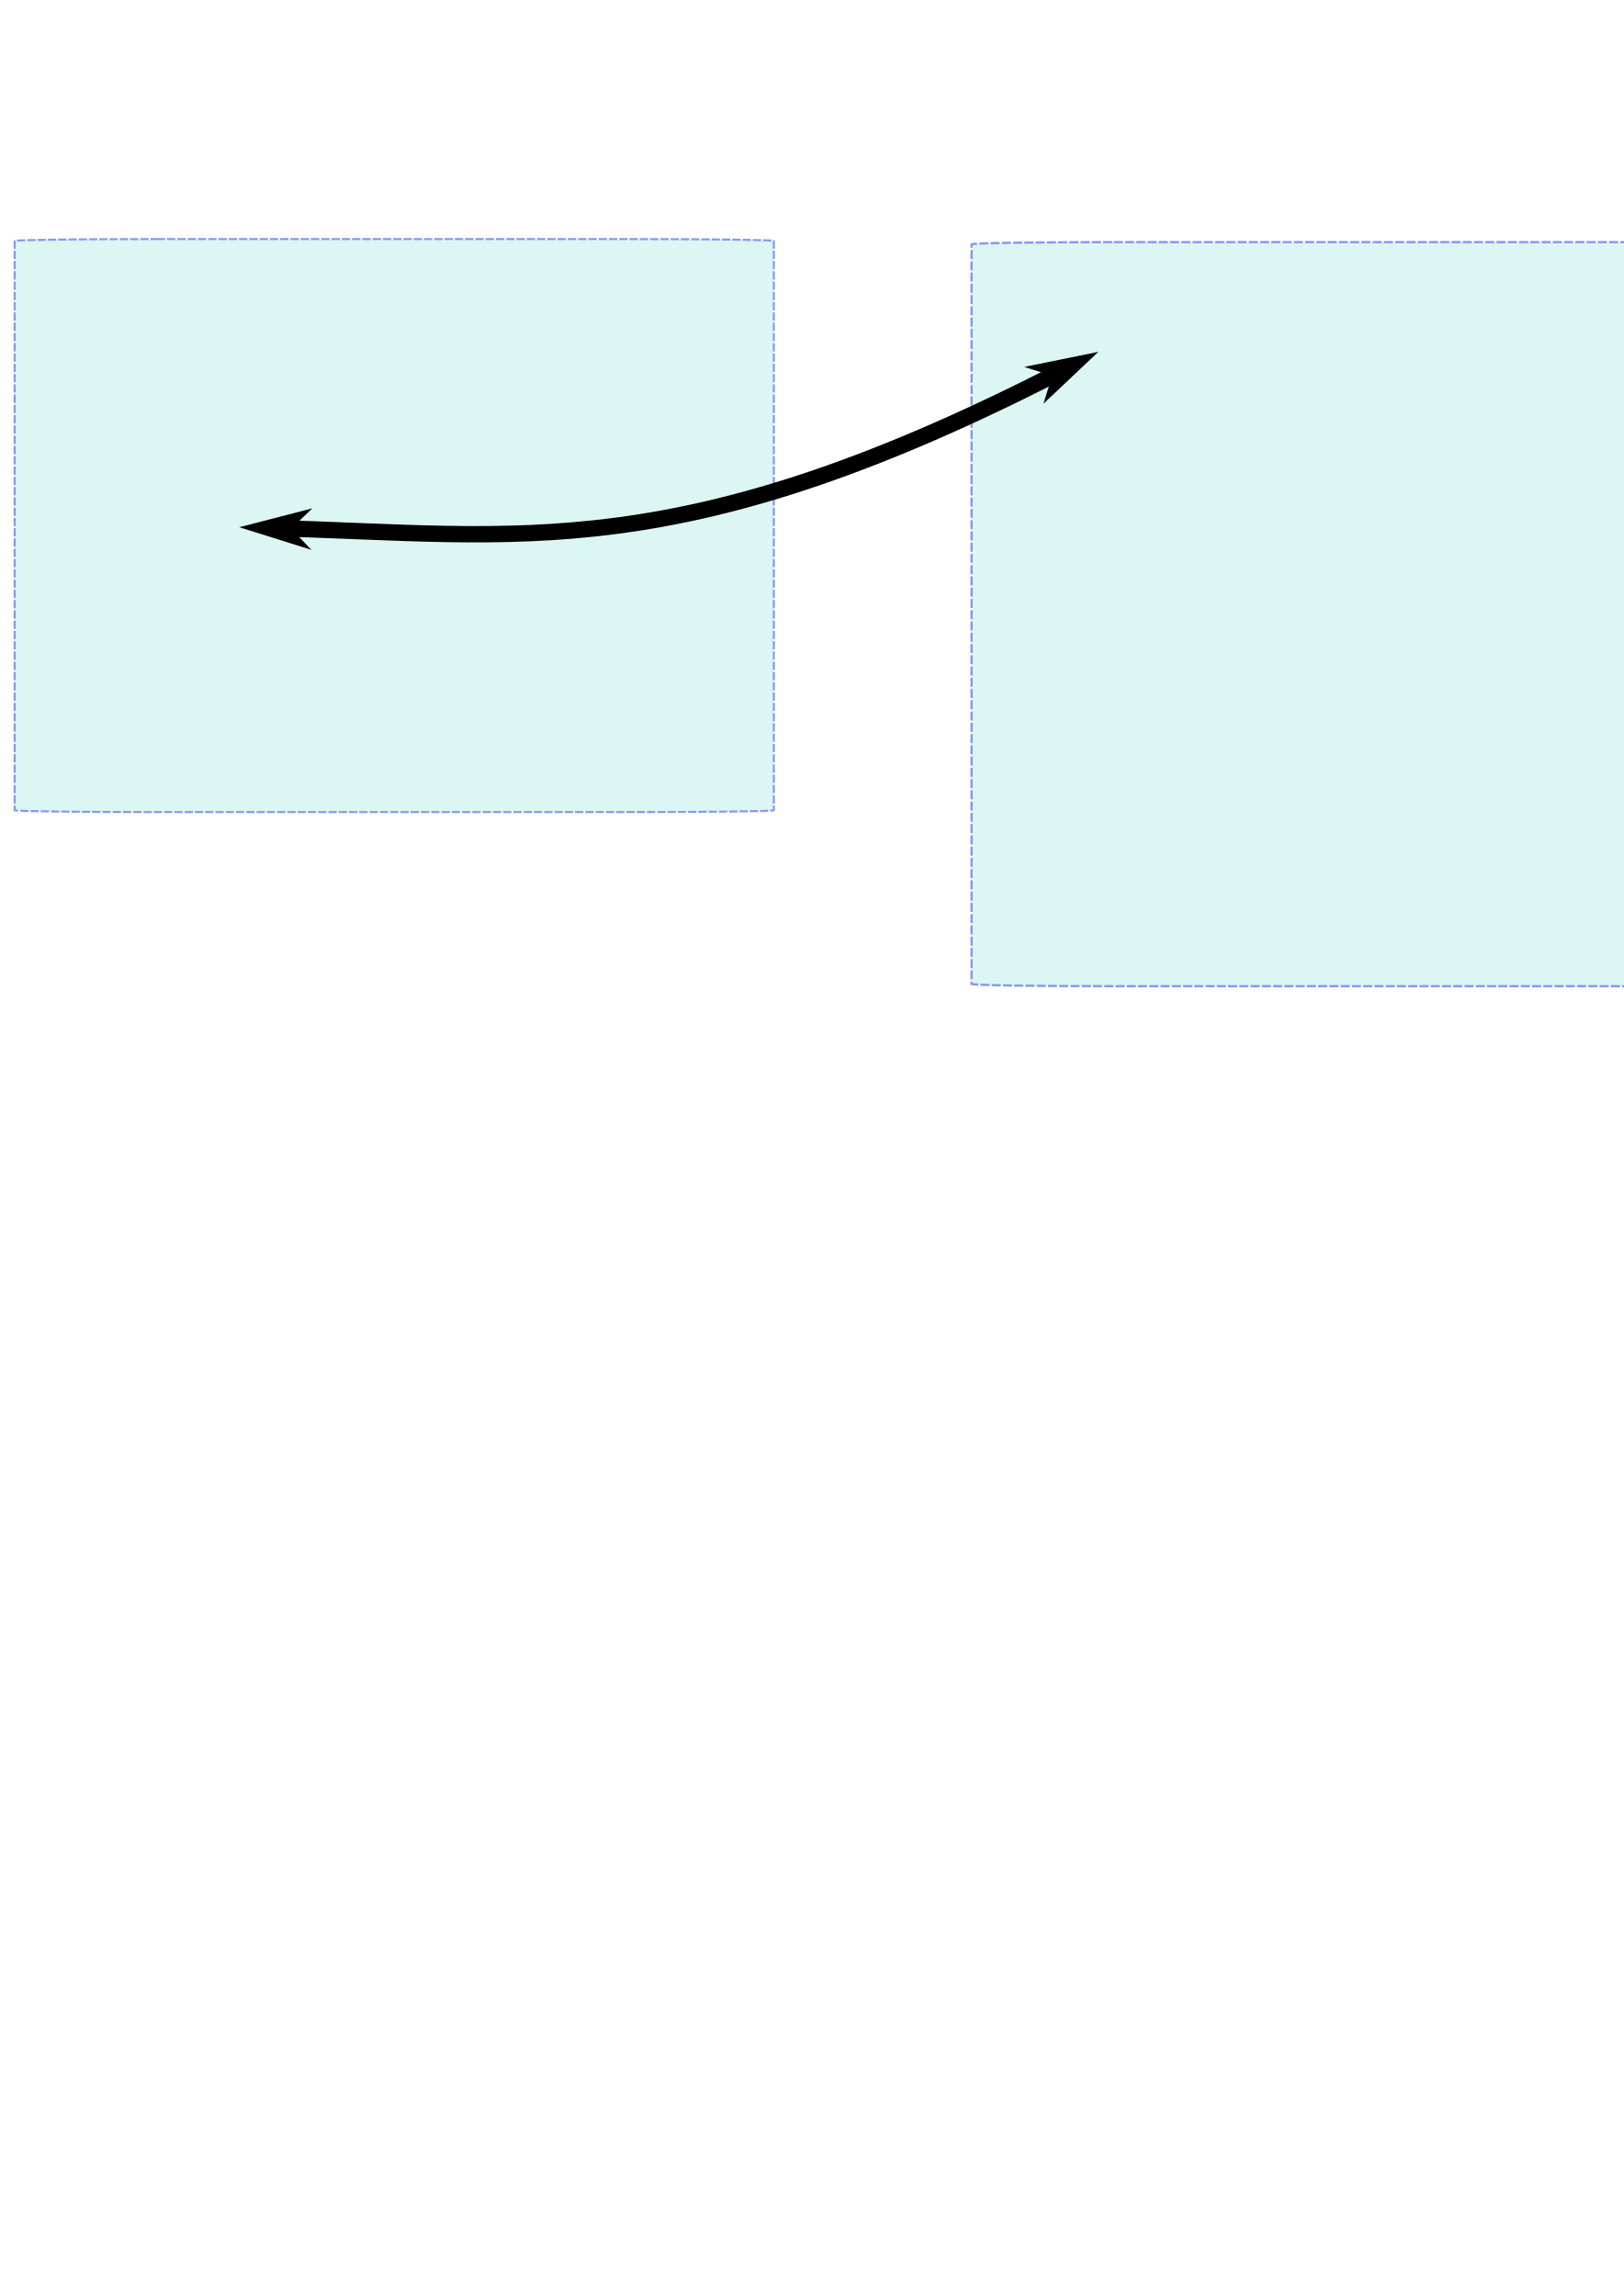
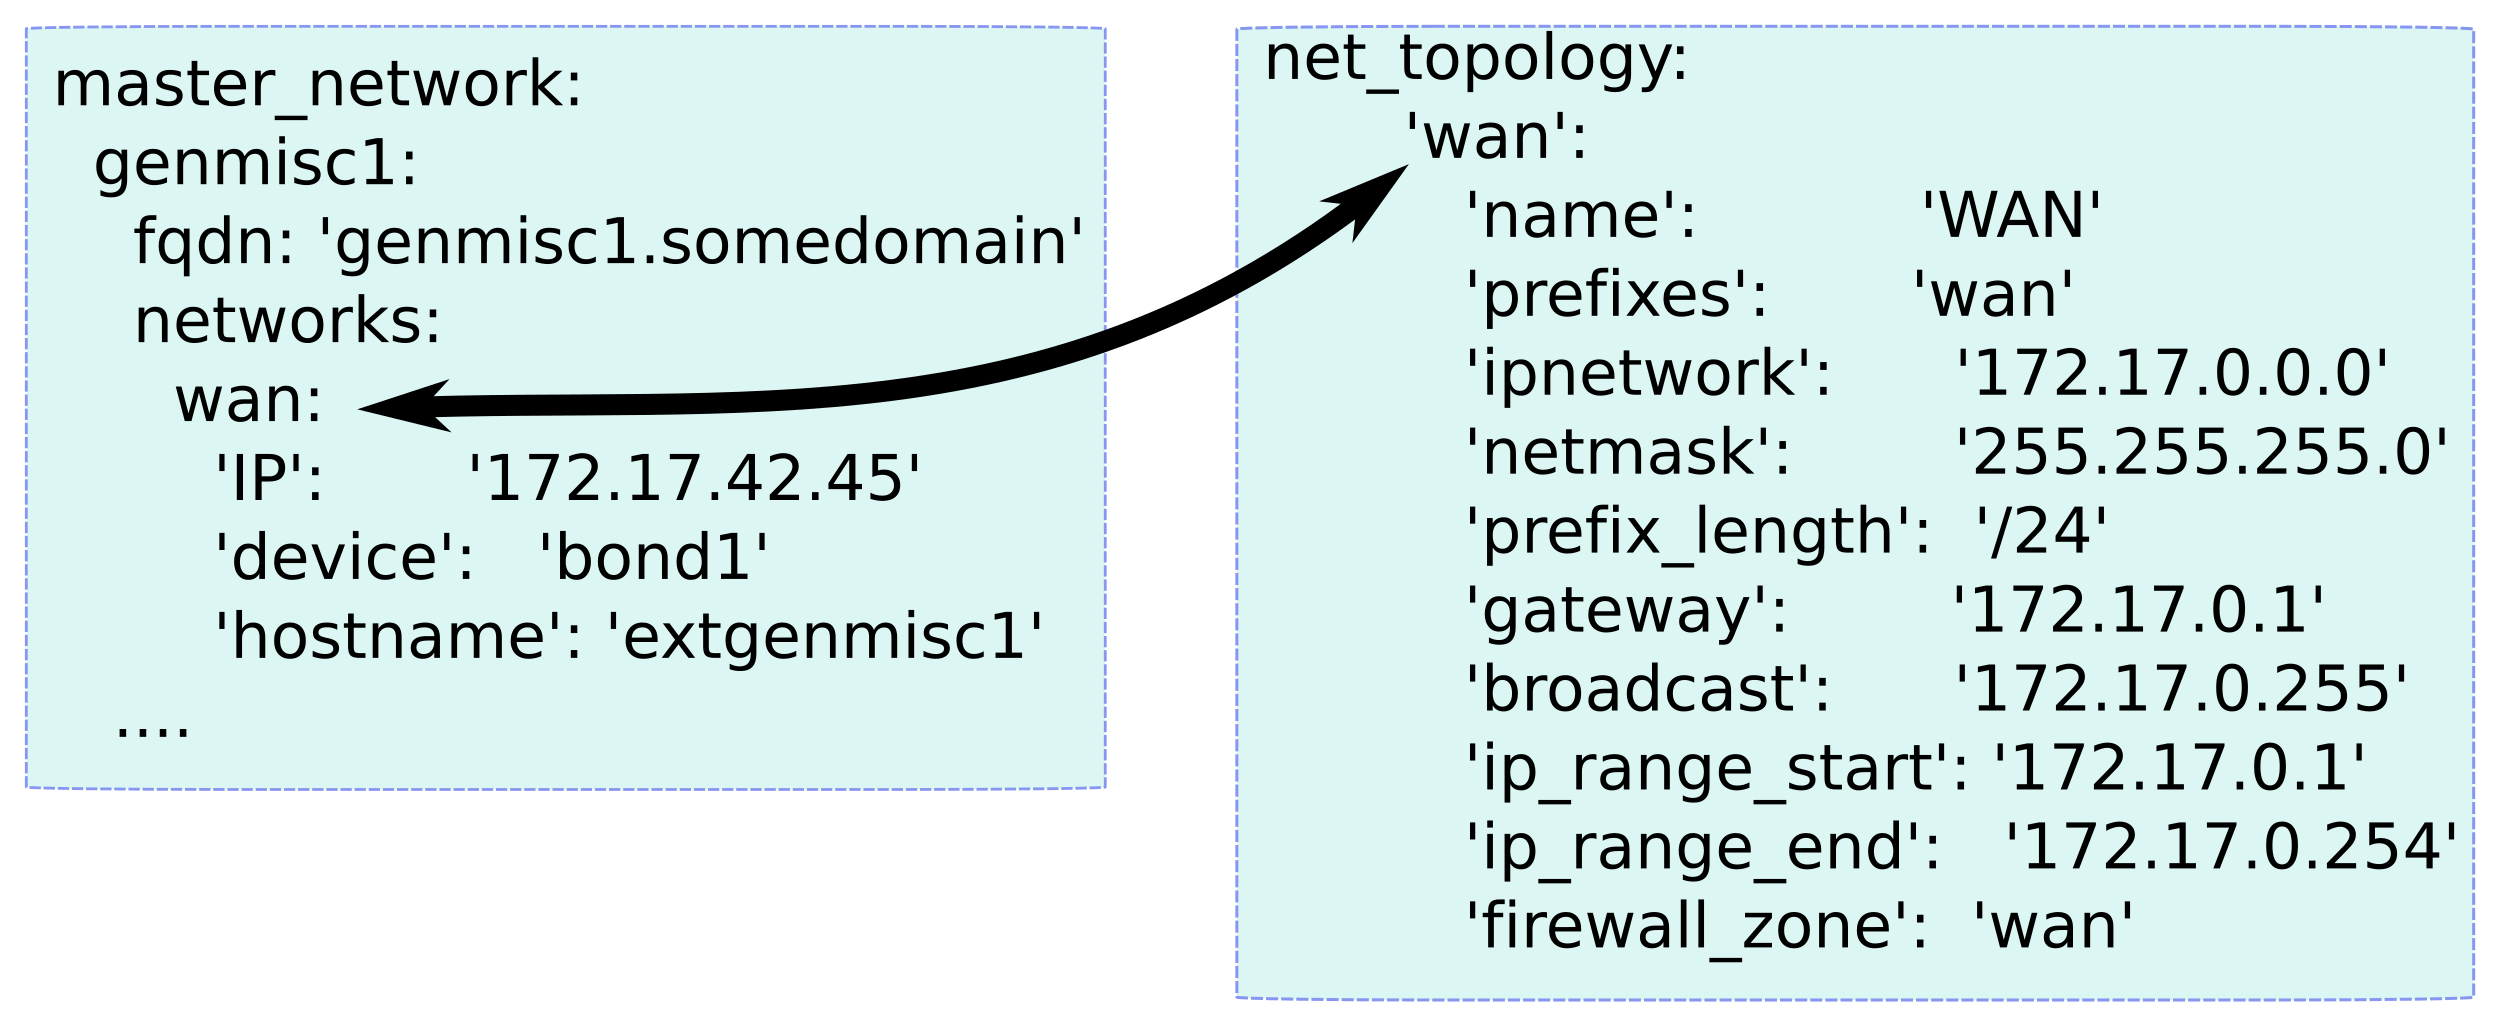
- <svg xmlns="http://www.w3.org/2000/svg" width="210mm" height="297mm" id="svg2" version="1.1">
+ <svg xmlns="http://www.w3.org/2000/svg" width="950" height="390" id="svg2" version="1.1">
  <defs id="defs4">
    <marker orient="auto" refY="0" refX="0" id="Arrow1Sstart" style="overflow:visible">
      <path id="path17868" d="M 0,0 5,-5 -12.5,0 5,5 0,0 z" style="fill-rule:evenodd;stroke:#000000;stroke-width:1pt" transform="matrix(0.2,0,0,0.2,1.2,0)" />
    </marker>
    <marker orient="auto" refY="0" refX="0" id="Arrow1Send" style="overflow:visible">
      <path id="path17871" d="M 0,0 5,-5 -12.5,0 5,5 0,0 z" style="fill-rule:evenodd;stroke:#000000;stroke-width:1pt" transform="matrix(-0.2,0,0,-0.2,-1.2,0)" />
    </marker>
    <marker orient="auto" refY="0" refX="0" id="Arrow1Sstart-9" style="overflow:visible">
      <path id="path17868-6" d="M 0,0 5,-5 -12.5,0 5,5 0,0 z" style="fill-rule:evenodd;stroke:#000000;stroke-width:1pt" transform="matrix(0.2,0,0,0.2,1.2,0)" />
    </marker>
    <marker orient="auto" refY="0" refX="0" id="Arrow1Send-2" style="overflow:visible">
      <path id="path17871-9" d="M 0,0 5,-5 -12.5,0 5,5 0,0 z" style="fill-rule:evenodd;stroke:#000000;stroke-width:1pt" transform="matrix(-0.2,0,0,-0.2,-1.2,0)" />
    </marker>
  </defs>
-   <g id="layer3">
-     <rect style="fill:#dbf6f3;fill-opacity:1;fill-rule:nonzero;stroke:#8797f1;stroke-width:1.101;stroke-linecap:butt;stroke-miterlimit:4;stroke-opacity:1;stroke-dasharray:4.402, 1.101;stroke-dashoffset:0" id="rect2925" width="438.845" height="363.78" x="474.934" y="118.373" rx="69.505" ry="1.079" />
-   </g>
-   <g id="layer2">
-     <rect style="fill:#dbf6f3;fill-opacity:1;fill-rule:nonzero;stroke:#8797f1;stroke-width:1.005;stroke-linecap:butt;stroke-miterlimit:4;stroke-opacity:1;stroke-dasharray:4.018, 1.005;stroke-dashoffset:0" id="rect2869" width="371.093" height="280.149" x="7.17" y="116.881" rx="69.523" ry="0.899" />
-     <flowRoot xml:space="preserve" id="flowRoot2871" style="font-size:14px;font-style:normal;font-weight:normal;fill:#000000;fill-opacity:1;stroke:none;font-family:Bitstream Vera Sans" transform="translate(284.3832,-483.5958)">
-       <flowRegion id="flowRegion2873">
-         <rect id="rect2875" width="457.612" height="451.837" x="193.438" y="594.751" />
-       </flowRegion>
-       <flowPara id="flowPara2883" style="font-size:24px;font-style:normal;font-variant:normal;font-weight:normal;font-stretch:normal;text-align:start;line-height:125%;writing-mode:lr-tb;text-anchor:start;font-family:Arial;-inkscape-font-specification:Arial">net_topology:</flowPara>
-       <flowPara id="flowPara2885" style="font-size:24px;font-style:normal;font-variant:normal;font-weight:normal;font-stretch:normal;text-align:start;line-height:125%;writing-mode:lr-tb;text-anchor:start;font-family:Arial;-inkscape-font-specification:Arial">       'wan':</flowPara>
-       <flowPara id="flowPara2887" style="font-size:24px;font-style:normal;font-variant:normal;font-weight:normal;font-stretch:normal;text-align:start;line-height:125%;writing-mode:lr-tb;text-anchor:start;font-family:Arial;-inkscape-font-specification:Arial">          'name':           'WAN'</flowPara>
-       <flowPara id="flowPara2889" style="font-size:24px;font-style:normal;font-variant:normal;font-weight:normal;font-stretch:normal;text-align:start;line-height:125%;writing-mode:lr-tb;text-anchor:start;font-family:Arial;-inkscape-font-specification:Arial">          'prefixes':       'wan'</flowPara>
-       <flowPara id="flowPara2891" style="font-size:24px;font-style:normal;font-variant:normal;font-weight:normal;font-stretch:normal;text-align:start;line-height:125%;writing-mode:lr-tb;text-anchor:start;font-family:Arial;-inkscape-font-specification:Arial">          'ipnetwork':      '172.17.0.0.0'</flowPara>
-       <flowPara id="flowPara2893" style="font-size:24px;font-style:normal;font-variant:normal;font-weight:normal;font-stretch:normal;text-align:start;line-height:125%;writing-mode:lr-tb;text-anchor:start;font-family:Arial;-inkscape-font-specification:Arial">          'netmask':        '255.255.255.0'</flowPara>
-       <flowPara id="flowPara2895" style="font-size:24px;font-style:normal;font-variant:normal;font-weight:normal;font-stretch:normal;text-align:start;line-height:125%;writing-mode:lr-tb;text-anchor:start;font-family:Arial;-inkscape-font-specification:Arial">          'prefix_length':  '/24'</flowPara>
-       <flowPara id="flowPara2897" style="font-size:24px;font-style:normal;font-variant:normal;font-weight:normal;font-stretch:normal;text-align:start;line-height:125%;writing-mode:lr-tb;text-anchor:start;font-family:Arial;-inkscape-font-specification:Arial">          'gateway':        '172.17.0.1'</flowPara>
-       <flowPara id="flowPara2899" style="font-size:24px;font-style:normal;font-variant:normal;font-weight:normal;font-stretch:normal;text-align:start;line-height:125%;writing-mode:lr-tb;text-anchor:start;font-family:Arial;-inkscape-font-specification:Arial">          'broadcast':      '172.17.0.255'</flowPara>
-       <flowPara id="flowPara2901" style="font-size:24px;font-style:normal;font-variant:normal;font-weight:normal;font-stretch:normal;text-align:start;line-height:125%;writing-mode:lr-tb;text-anchor:start;font-family:Arial;-inkscape-font-specification:Arial">          'ip_range_start': '172.17.0.1'</flowPara>
-       <flowPara id="flowPara2903" style="font-size:24px;font-style:normal;font-variant:normal;font-weight:normal;font-stretch:normal;text-align:start;line-height:125%;writing-mode:lr-tb;text-anchor:start;font-family:Arial;-inkscape-font-specification:Arial">          'ip_range_end':   '172.17.0.254'</flowPara>
-       <flowPara id="flowPara2905">
-         <flowSpan style="font-size:24px;font-style:normal;font-variant:normal;font-weight:normal;font-stretch:normal;text-align:start;line-height:125%;writing-mode:lr-tb;text-anchor:start;font-family:Arial;-inkscape-font-specification:Arial" id="flowSpan2922">          'firewall_zone':  'wan</flowSpan>'</flowPara>
-       <flowPara id="flowPara2907" />
-       <flowPara id="flowPara2909" />
-     </flowRoot>
-   </g>
-   <g id="layer1">
-     <flowRoot xml:space="preserve" id="flowRoot2818" style="font-size:14px;font-style:normal;font-weight:normal;fill:#000000;fill-opacity:1;stroke:none;font-family:Bitstream Vera Sans" transform="matrix(1.022003,0,0,1.068328,-119.8513,9.898721)">
-       <flowRegion id="flowRegion2820">
-         <rect id="rect2822" width="640.945" height="389.764" x="132.808" y="95.276" />
-       </flowRegion>
-       <flowPara id="flowPara2826" style="font-size:24.302px;font-style:normal;font-variant:normal;font-weight:normal;font-stretch:normal;text-align:start;line-height:125%;writing-mode:lr-tb;text-anchor:start;font-family:Arial;-inkscape-font-specification:Arial">master_network: </flowPara>
-       <flowPara id="flowPara2858" style="font-size:24.302px;font-style:normal;font-variant:normal;font-weight:normal;font-stretch:normal;text-align:start;line-height:125%;writing-mode:lr-tb;text-anchor:start;font-family:Arial;-inkscape-font-specification:Arial">  genmisc1:</flowPara>
-       <flowPara id="flowPara2828" style="font-size:24.302px;font-style:normal;font-variant:normal;font-weight:normal;font-stretch:normal;text-align:start;line-height:125%;writing-mode:lr-tb;text-anchor:start;font-family:Arial;-inkscape-font-specification:Arial">    fqdn: 'genmisc1.somedomain'</flowPara>
-       <flowPara id="flowPara2830" style="font-size:24.302px;font-style:normal;font-variant:normal;font-weight:normal;font-stretch:normal;text-align:start;line-height:125%;writing-mode:lr-tb;text-anchor:start;font-family:Arial;-inkscape-font-specification:Arial">    networks:</flowPara>
-       <flowPara id="flowPara2832" style="font-size:24.302px;font-style:normal;font-variant:normal;font-weight:normal;font-stretch:normal;text-align:start;line-height:125%;writing-mode:lr-tb;text-anchor:start;font-family:Arial;-inkscape-font-specification:Arial">      wan:</flowPara>
-       <flowPara id="flowPara2834" style="font-size:24.302px;font-style:normal;font-variant:normal;font-weight:normal;font-stretch:normal;text-align:start;line-height:125%;writing-mode:lr-tb;text-anchor:start;font-family:Arial;-inkscape-font-specification:Arial">        'IP':       '172.17.42.45'</flowPara>
-       <flowPara id="flowPara2836" style="font-size:24.302px;font-style:normal;font-variant:normal;font-weight:normal;font-stretch:normal;text-align:start;line-height:125%;writing-mode:lr-tb;text-anchor:start;font-family:Arial;-inkscape-font-specification:Arial">        'device':   'bond1'</flowPara>
-       <flowPara id="flowPara2838" style="font-size:24.302px;font-style:normal;font-variant:normal;font-weight:normal;font-stretch:normal;text-align:start;line-height:125%;writing-mode:lr-tb;text-anchor:start;font-family:Arial;-inkscape-font-specification:Arial">        'hostname': 'extgenmisc1'</flowPara>
-       <flowPara id="flowPara2846">   ....  </flowPara>
-       <flowPara id="flowPara2848" />
-       <flowPara id="flowPara2850" />
-       <flowPara id="flowPara2852" />
-       <flowPara id="flowPara2854" />
-     </flowRoot>
-     <path style="fill:none;stroke:#000000;stroke-width:7.989;stroke-linecap:butt;stroke-linejoin:miter;stroke-miterlimit:4;stroke-opacity:1;stroke-dasharray:none;marker-start:url(#Arrow1Sstart);marker-end:url(#Arrow1Send)" d="M 524.217,178.604 C 332.175,278.31 254.872,261.299 131.224,258.122" id="path17850-0-2-7-5-0-0-1-6-0-8-1-67-5" />
+   <g id="layer2" style="display:inline" transform="translate(0,-107.3622)">
+     <rect style="fill:#dbf6f3;fill-opacity:1;fill-rule:nonzero;stroke:#8797f1;stroke-width:1.074;stroke-linecap:butt;stroke-miterlimit:4;stroke-opacity:1;stroke-dasharray:4.297, 1.074;stroke-dashoffset:0" id="rect2869" width="410" height="290" x="10" y="117.362" rx="76.812" ry="0.93" />
+     <rect style="fill:#dbf6f3;fill-opacity:1;fill-rule:nonzero;stroke:#8797f1;stroke-width:1.149;stroke-linecap:butt;stroke-miterlimit:4;stroke-opacity:1;stroke-dasharray:4.595, 1.149;stroke-dashoffset:0;display:inline" id="rect2925" width="470" height="370" x="470" y="117.362" rx="74.439" ry="1.098" />
+     <path style="fill:none;stroke:#000000;stroke-width:7.989;stroke-linecap:butt;stroke-linejoin:miter;stroke-miterlimit:4;stroke-opacity:1;stroke-dasharray:none;marker-start:url(#Arrow1Sstart);marker-end:url(#Arrow1Send);display:inline" d="M 524.217,178.604 C 400,277.362 280,257.362 150,262.362" id="path17850-0-2-7-5-0-0-1-6-0-8-1-67-5" />
+     <text xml:space="preserve" style="font-size:40px;font-style:normal;font-weight:normal;fill:#000000;fill-opacity:1;stroke:none;font-family:Bitstream Vera Sans" x="20" y="147.362" id="text3666">
+       <tspan id="tspan3668" x="20" y="147.362" style="font-size:24px;font-style:normal;font-variant:normal;font-weight:normal;font-stretch:normal;font-family:DejaVu Sans;-inkscape-font-specification:DejaVu Sans">master_network: </tspan>
+       <tspan x="20" y="177.362" id="tspan3670" style="font-size:24px;font-style:normal;font-variant:normal;font-weight:normal;font-stretch:normal;font-family:DejaVu Sans;-inkscape-font-specification:DejaVu Sans">  genmisc1:</tspan>
+       <tspan x="20" y="207.362" id="tspan3672" style="font-size:24px;font-style:normal;font-variant:normal;font-weight:normal;font-stretch:normal;font-family:DejaVu Sans;-inkscape-font-specification:DejaVu Sans">    fqdn: 'genmisc1.somedomain'</tspan>
+       <tspan x="20" y="237.362" id="tspan3674" style="font-size:24px;font-style:normal;font-variant:normal;font-weight:normal;font-stretch:normal;font-family:DejaVu Sans;-inkscape-font-specification:DejaVu Sans">    networks:</tspan>
+       <tspan x="20" y="267.362" id="tspan3676" style="font-size:24px;font-style:normal;font-variant:normal;font-weight:normal;font-stretch:normal;font-family:DejaVu Sans;-inkscape-font-specification:DejaVu Sans">      wan:</tspan>
+       <tspan x="20" y="297.362" id="tspan3678" style="font-size:24px;font-style:normal;font-variant:normal;font-weight:normal;font-stretch:normal;font-family:DejaVu Sans;-inkscape-font-specification:DejaVu Sans">        'IP':       '172.17.42.45'</tspan>
+       <tspan x="20" y="327.362" id="tspan3680" style="font-size:24px;font-style:normal;font-variant:normal;font-weight:normal;font-stretch:normal;font-family:DejaVu Sans;-inkscape-font-specification:DejaVu Sans">        'device':   'bond1'</tspan>
+       <tspan x="20" y="357.362" id="tspan3682" style="font-size:24px;font-style:normal;font-variant:normal;font-weight:normal;font-stretch:normal;font-family:DejaVu Sans;-inkscape-font-specification:DejaVu Sans">        'hostname': 'extgenmisc1'</tspan>
+       <tspan x="20" y="387.362" id="tspan3684" style="font-size:24px;font-style:normal;font-variant:normal;font-weight:normal;font-stretch:normal;font-family:DejaVu Sans;-inkscape-font-specification:DejaVu Sans">   ....  </tspan>
+       <tspan x="20" y="417.362" id="tspan3686" style="font-size:24px;font-style:normal;font-variant:normal;font-weight:normal;font-stretch:normal;font-family:DejaVu Sans;-inkscape-font-specification:DejaVu Sans" />
+       <tspan x="20" y="447.362" id="tspan3688" style="font-size:24px;font-style:normal;font-variant:normal;font-weight:normal;font-stretch:normal;font-family:DejaVu Sans;-inkscape-font-specification:DejaVu Sans" />
+     </text>
+     <text xml:space="preserve" style="font-size:40px;font-style:normal;font-weight:normal;fill:#000000;fill-opacity:1;stroke:none;font-family:Bitstream Vera Sans" x="480" y="137.362" id="text3690">
+       <tspan id="tspan3692" x="480" y="137.362" style="font-size:24px;font-style:normal;font-variant:normal;font-weight:normal;font-stretch:normal;font-family:DejaVu Sans;-inkscape-font-specification:DejaVu Sans">net_topology:</tspan>
+       <tspan x="480" y="167.362" id="tspan3694" style="font-size:24px;font-style:normal;font-variant:normal;font-weight:normal;font-stretch:normal;font-family:DejaVu Sans;-inkscape-font-specification:DejaVu Sans">       'wan':</tspan>
+       <tspan x="480" y="197.362" id="tspan3696" style="font-size:24px;font-style:normal;font-variant:normal;font-weight:normal;font-stretch:normal;font-family:DejaVu Sans;-inkscape-font-specification:DejaVu Sans">          'name':           'WAN'</tspan>
+       <tspan x="480" y="227.362" id="tspan3698" style="font-size:24px;font-style:normal;font-variant:normal;font-weight:normal;font-stretch:normal;font-family:DejaVu Sans;-inkscape-font-specification:DejaVu Sans">          'prefixes':       'wan'</tspan>
+       <tspan x="480" y="257.362" id="tspan3700" style="font-size:24px;font-style:normal;font-variant:normal;font-weight:normal;font-stretch:normal;font-family:DejaVu Sans;-inkscape-font-specification:DejaVu Sans">          'ipnetwork':      '172.17.0.0.0'</tspan>
+       <tspan x="480" y="287.362" id="tspan3702" style="font-size:24px;font-style:normal;font-variant:normal;font-weight:normal;font-stretch:normal;font-family:DejaVu Sans;-inkscape-font-specification:DejaVu Sans">          'netmask':        '255.255.255.0'</tspan>
+       <tspan x="480" y="317.362" id="tspan3704" style="font-size:24px;font-style:normal;font-variant:normal;font-weight:normal;font-stretch:normal;font-family:DejaVu Sans;-inkscape-font-specification:DejaVu Sans">          'prefix_length':  '/24'</tspan>
+       <tspan x="480" y="347.362" id="tspan3706" style="font-size:24px;font-style:normal;font-variant:normal;font-weight:normal;font-stretch:normal;font-family:DejaVu Sans;-inkscape-font-specification:DejaVu Sans">          'gateway':        '172.17.0.1'</tspan>
+       <tspan x="480" y="377.362" id="tspan3708" style="font-size:24px;font-style:normal;font-variant:normal;font-weight:normal;font-stretch:normal;font-family:DejaVu Sans;-inkscape-font-specification:DejaVu Sans">          'broadcast':      '172.17.0.255'</tspan>
+       <tspan x="480" y="407.362" id="tspan3710" style="font-size:24px;font-style:normal;font-variant:normal;font-weight:normal;font-stretch:normal;font-family:DejaVu Sans;-inkscape-font-specification:DejaVu Sans">          'ip_range_start': '172.17.0.1'</tspan>
+       <tspan x="480" y="437.362" id="tspan3712" style="font-size:24px;font-style:normal;font-variant:normal;font-weight:normal;font-stretch:normal;font-family:DejaVu Sans;-inkscape-font-specification:DejaVu Sans">          'ip_range_end':   '172.17.0.254'</tspan>
+       <tspan x="480" y="467.362" id="tspan3718" style="font-size:24px;font-style:normal;font-variant:normal;font-weight:normal;font-stretch:normal;font-family:DejaVu Sans;-inkscape-font-specification:DejaVu Sans">          'firewall_zone':  'wan'</tspan>
+     </text>
  </g>
</svg>
